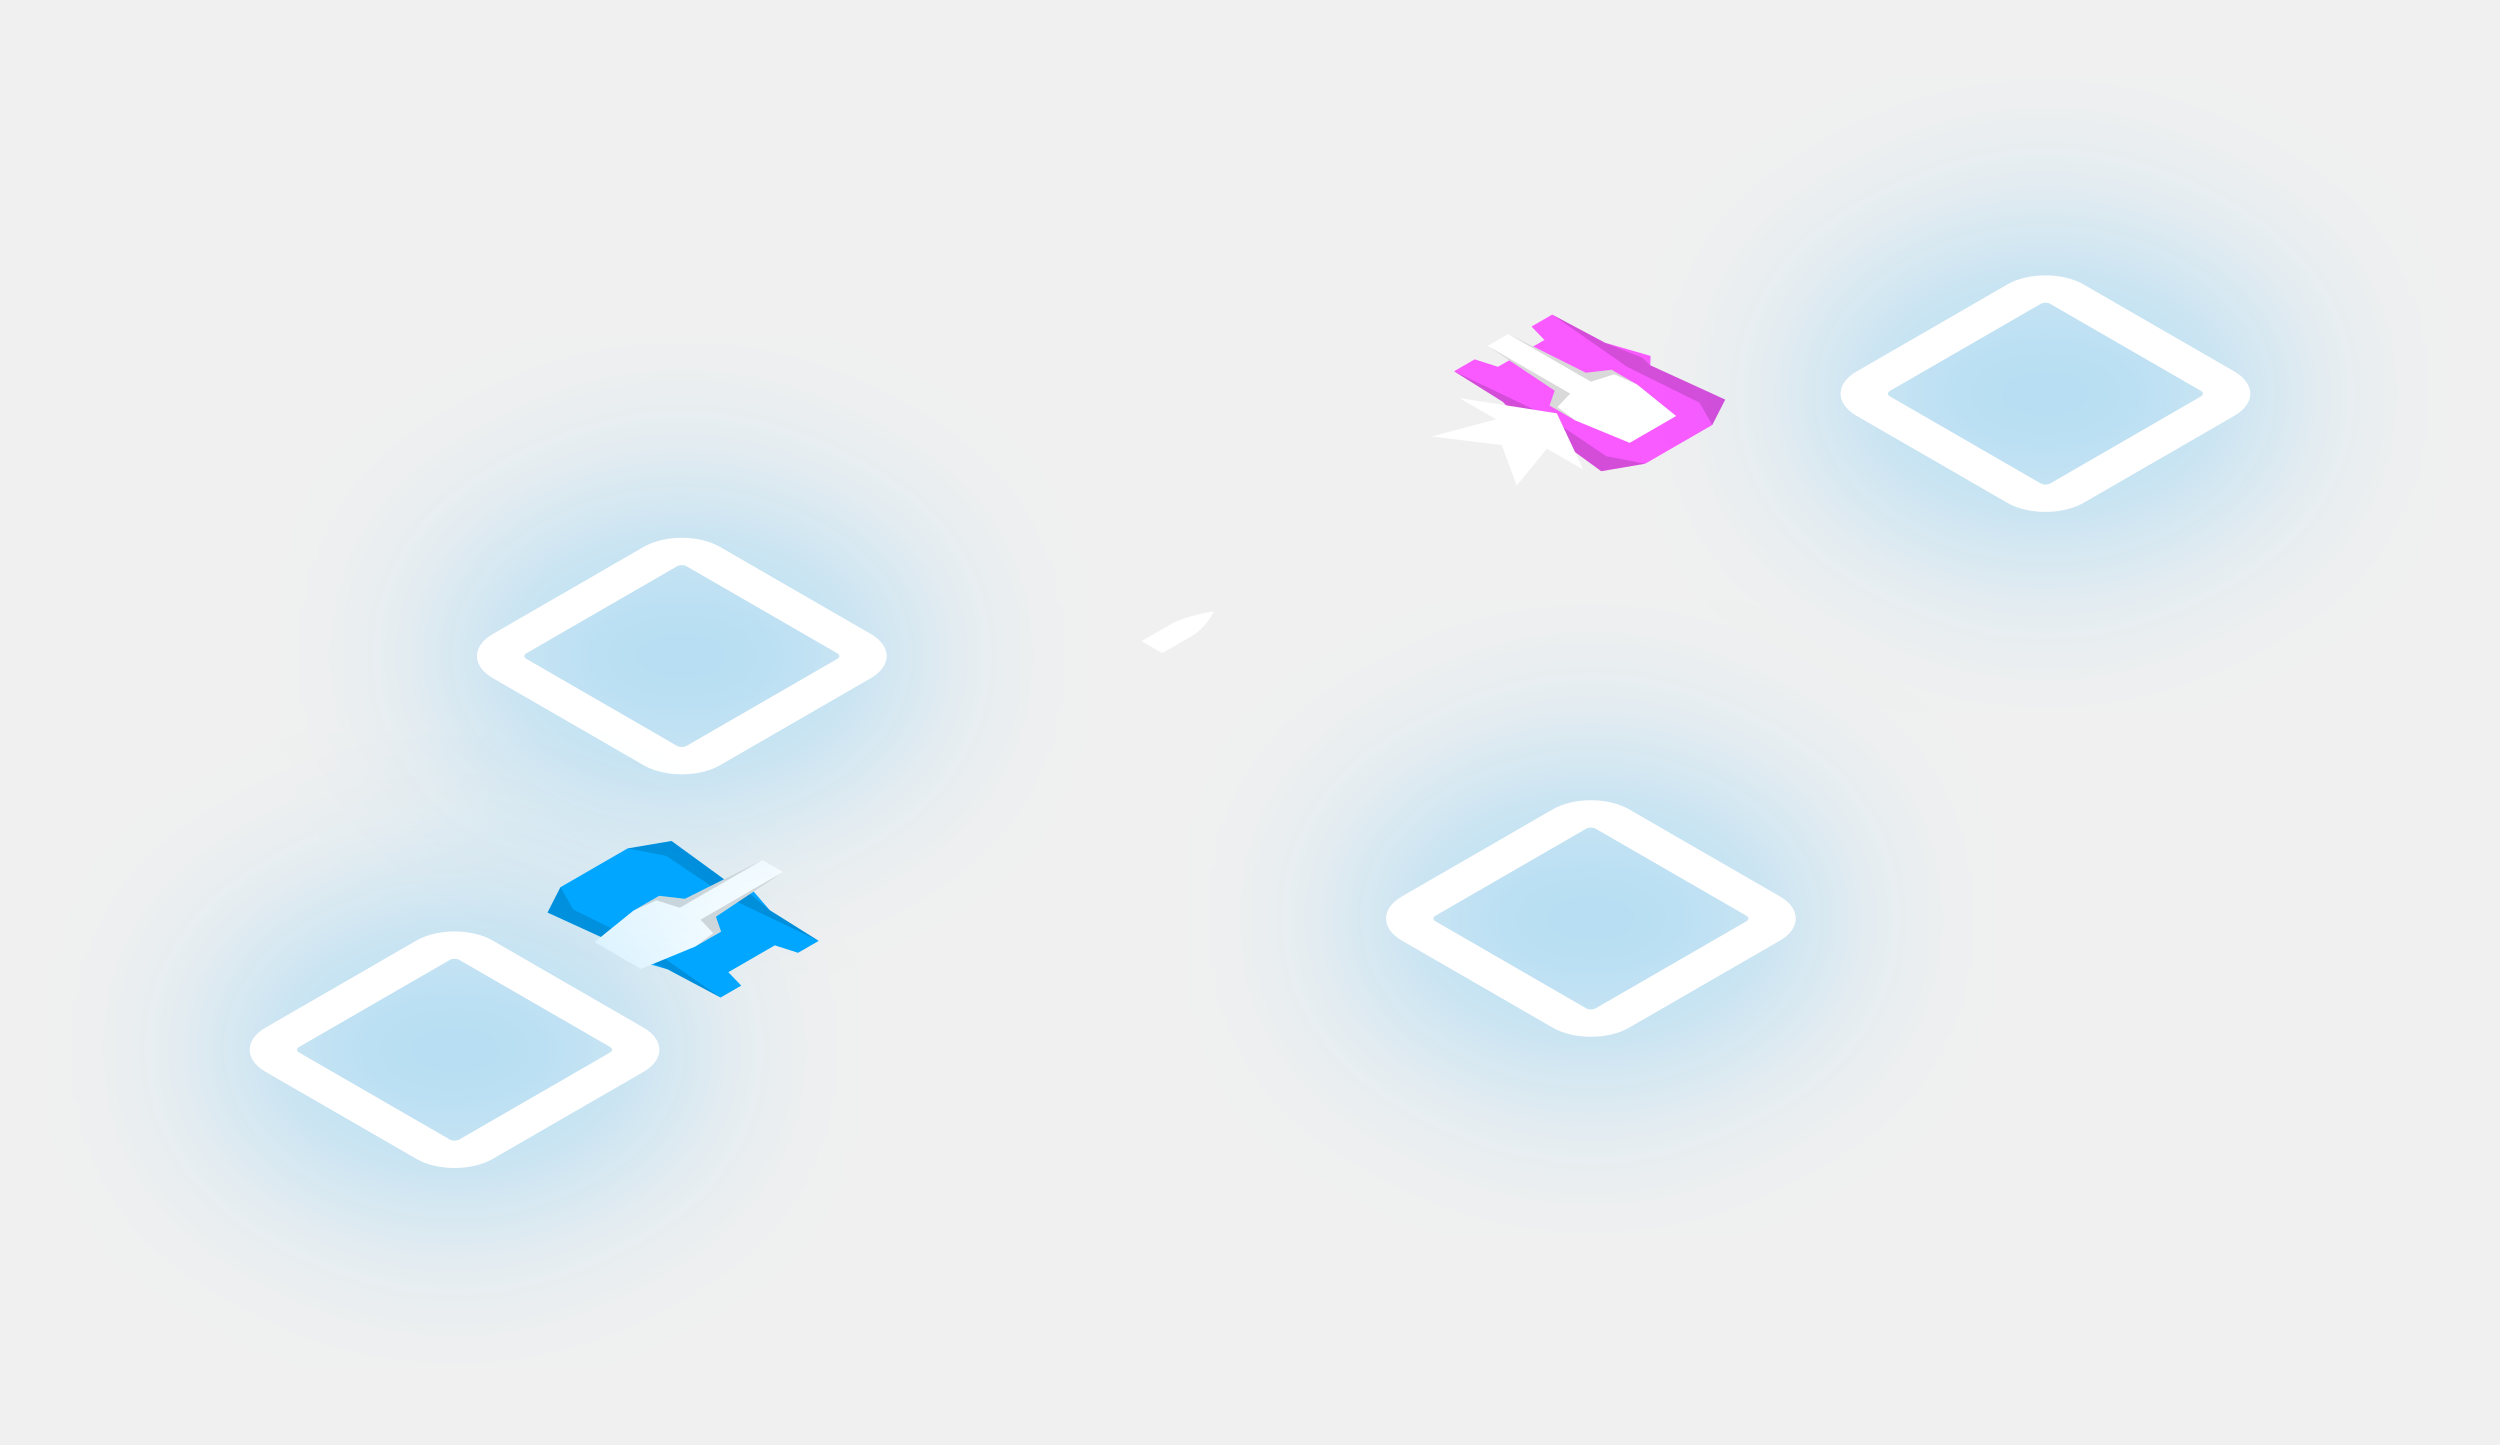
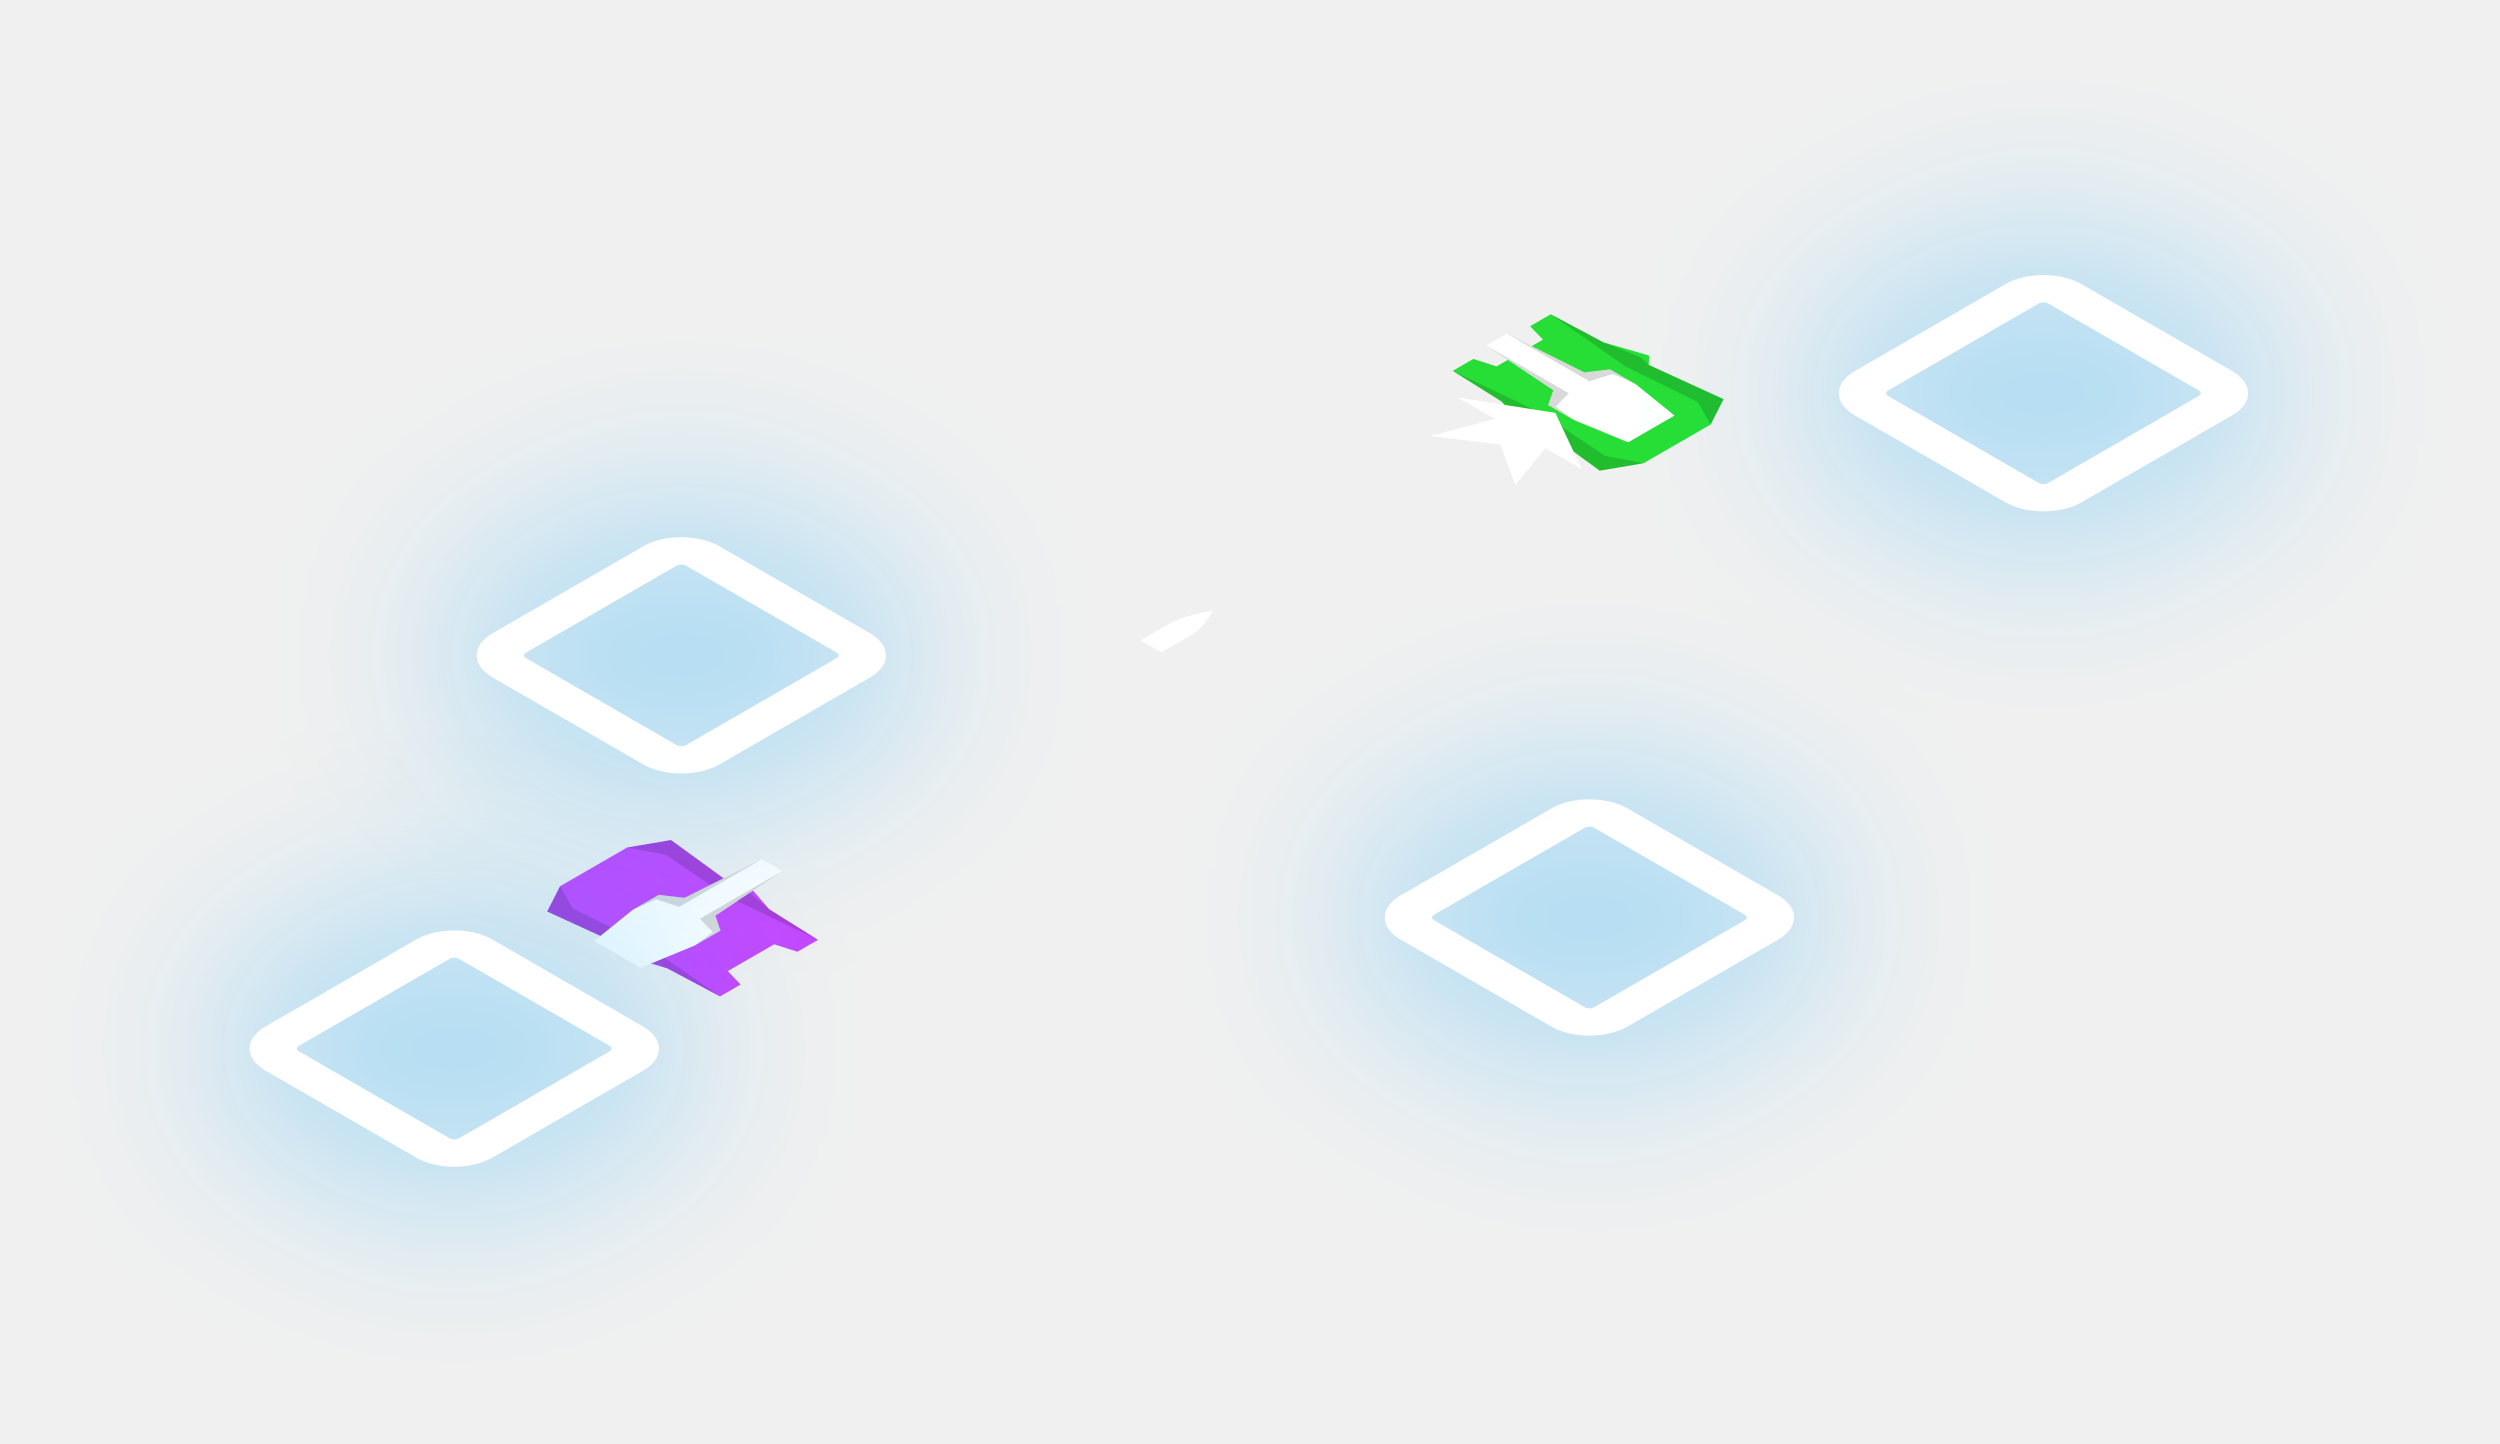
- <svg xmlns="http://www.w3.org/2000/svg" width="905" height="523" viewBox="0 0 905 523" fill="none">
-   <path d="M526.357 134.403L533.836 130.085L542.25 132.784L559.079 123.068L554.404 118.21L561.883 113.892L581.049 124.094L597.504 128.844L597.41 132.244L624.523 144.659L619.848 153.835L595.54 167.869L579.647 170.568L558.144 154.915L552.254 154.969L544.027 145.469L526.357 134.403Z" fill="#F95AFF" />
-   <path d="M526.356 134.404L559.078 150.057L581.516 165.171L595.54 167.869L619.848 153.835L615.173 145.739L588.996 132.784L561.883 113.892L581.049 124.094L594.418 129.438L597.41 132.244L624.522 144.659L619.848 153.835L595.54 167.869L579.646 170.568L558.143 154.915L553.469 153.296L544.026 145.469L526.356 134.404Z" fill="black" fill-opacity="0.15" />
-   <path d="M562.818 141.421L538.51 125.227L545.99 120.909L574.037 134.943L583.386 133.864L592.735 139.261L606.759 150.597L589.931 160.313L570.297 152.216L560.948 146.818L562.818 141.421Z" fill="white" />
-   <path d="M560.948 146.818L562.818 141.42L538.51 125.227L568.428 142.5L563.753 147.358L570.297 152.216L560.948 146.818Z" fill="black" fill-opacity="0.15" />
-   <path d="M574.037 134.943L583.386 133.864L592.735 139.261L584.321 135.483L575.907 138.182L545.99 120.909L574.037 134.943Z" fill="black" fill-opacity="0.15" />
-   <path d="M296.368 340.596L288.888 344.915L280.474 342.216L263.646 351.932L268.32 356.79L260.841 361.108L241.675 350.906L225.221 346.156L225.314 342.756L198.202 330.341L202.876 321.165L227.184 307.131L243.078 304.432L264.581 320.085L270.47 320.031L278.698 329.531L296.368 340.596Z" fill="#00A6FF" />
-   <path d="M296.368 340.596L263.646 324.943L241.208 309.829L227.184 307.13L202.876 321.165L207.551 329.261L233.729 342.216L260.841 361.108L241.675 350.906L228.306 345.562L225.314 342.755L198.202 330.341L202.876 321.165L227.184 307.13L243.078 304.432L264.581 320.085L269.255 321.704L278.698 329.531L296.368 340.596Z" fill="black" fill-opacity="0.15" />
-   <path d="M247.939 325.375L275.986 311.341L283.466 315.659L259.158 331.852L261.028 337.25L251.679 342.648L232.046 350.744L215.217 341.028L229.241 329.693L238.59 324.295L247.939 325.375Z" fill="white" />
-   <path d="M238.59 324.295L247.939 325.375L275.986 311.341L246.069 328.614L237.655 325.915L229.241 329.693L238.59 324.295Z" fill="black" fill-opacity="0.15" />
-   <path d="M259.158 331.852L261.028 337.25L251.679 342.648L258.223 337.79L253.549 332.932L283.466 315.659L259.158 331.852Z" fill="black" fill-opacity="0.15" />
-   <g filter="url(#filter0_d_66_792)">
-     <rect x="12.124" y="-4.17233e-07" width="81" height="81" rx="9" transform="matrix(0.866025 -0.5 0.866025 0.5 659.804 148.562)" stroke="white" stroke-width="14" />
+ <svg xmlns="http://www.w3.org/2000/svg" width="906" height="523" viewBox="0 0 906 523" fill="none">
+   <path d="M526.45 134.403L533.929 130.085L542.343 132.784L559.172 123.068L554.497 118.21L561.976 113.892L581.142 124.094L597.597 128.844L597.503 132.244L624.616 144.659L619.941 153.835L595.633 167.869L579.74 170.568L558.237 154.915L552.347 154.969L544.12 145.469L526.45 134.403Z" fill="#27DE36" />
+   <path d="M526.449 134.404L559.171 150.057L581.609 165.171L595.633 167.869L619.941 153.835L615.266 145.739L589.089 132.784L561.976 113.892L581.142 124.094L594.511 129.438L597.503 132.244L624.615 144.659L619.941 153.835L595.633 167.869L579.739 170.568L558.236 154.915L553.562 153.296L544.119 145.469L526.449 134.404Z" fill="black" fill-opacity="0.15" />
+   <path d="M562.911 141.421L538.603 125.227L546.083 120.909L574.13 134.943L583.479 133.864L592.828 139.261L606.852 150.597L590.024 160.313L570.39 152.216L561.041 146.818L562.911 141.421Z" fill="white" />
+   <path d="M561.041 146.818L562.911 141.42L538.603 125.227L568.521 142.5L563.846 147.358L570.39 152.216L561.041 146.818Z" fill="black" fill-opacity="0.15" />
+   <path d="M574.13 134.943L583.479 133.864L592.828 139.261L584.414 135.483L576 138.182L546.083 120.909L574.13 134.943Z" fill="black" fill-opacity="0.15" />
+   <path d="M296.461 340.596L288.981 344.915L280.567 342.216L263.739 351.932L268.413 356.79L260.934 361.108L241.768 350.906L225.314 346.156L225.407 342.756L198.295 330.341L202.969 321.165L227.277 307.131L243.171 304.432L264.674 320.085L270.563 320.031L278.791 329.531L296.461 340.596Z" fill="#C548FF" />
+   <path d="M296.461 340.596L263.739 324.943L241.301 309.829L227.277 307.13L202.969 321.165L207.644 329.261L233.822 342.216L260.934 361.108L241.768 350.906L228.399 345.562L225.407 342.755L198.295 330.341L202.969 321.165L227.277 307.13L243.171 304.432L264.674 320.085L269.348 321.704L278.791 329.531L296.461 340.596Z" fill="black" fill-opacity="0.15" />
+   <path d="M248.032 325.375L276.079 311.341L283.559 315.659L259.251 331.852L261.121 337.25L251.772 342.648L232.139 350.744L215.31 341.028L229.334 329.693L238.683 324.295L248.032 325.375Z" fill="white" />
+   <path d="M238.683 324.295L248.032 325.375L276.079 311.341L246.162 328.614L237.748 325.915L229.334 329.693L238.683 324.295Z" fill="black" fill-opacity="0.15" />
+   <path d="M259.251 331.852L261.121 337.25L251.772 342.648L258.316 337.79L253.642 332.932L283.559 315.659L259.251 331.852Z" fill="black" fill-opacity="0.15" />
+   <g filter="url(#filter0_d_281_2615)">
+     <rect x="12.124" y="-4.17233e-07" width="81" height="81" rx="9" transform="matrix(0.866025 -0.5 0.866025 0.5 659.897 148.562)" stroke="white" stroke-width="14" />
  </g>
-   <g filter="url(#filter1_d_66_792)">
-     <rect x="12.124" y="-4.17233e-07" width="81" height="81" rx="9" transform="matrix(0.866025 -0.5 0.866025 0.5 166.169 243.562)" stroke="white" stroke-width="14" />
+   <g filter="url(#filter1_d_281_2615)">
+     <rect x="12.124" y="-4.17233e-07" width="81" height="81" rx="9" transform="matrix(0.866025 -0.5 0.866025 0.5 166.262 243.562)" stroke="white" stroke-width="14" />
  </g>
-   <g filter="url(#filter2_d_66_792)">
-     <rect x="12.124" y="-4.17233e-07" width="81" height="81" rx="9" transform="matrix(0.866025 -0.5 0.866025 0.5 495.259 338.562)" stroke="white" stroke-width="14" />
+   <g filter="url(#filter2_d_281_2615)">
+     <rect x="12.124" y="-4.17233e-07" width="81" height="81" rx="9" transform="matrix(0.866025 -0.5 0.866025 0.5 495.352 338.562)" stroke="white" stroke-width="14" />
  </g>
-   <g filter="url(#filter3_d_66_792)">
-     <rect x="12.124" y="-4.17233e-07" width="81" height="81" rx="9" transform="matrix(0.866025 -0.5 0.866025 0.5 83.8968 386.062)" stroke="white" stroke-width="14" />
+   <g filter="url(#filter3_d_281_2615)">
+     <rect x="12.124" y="-4.17233e-07" width="81" height="81" rx="9" transform="matrix(0.866025 -0.5 0.866025 0.5 83.9898 386.062)" stroke="white" stroke-width="14" />
  </g>
-   <path d="M424.002 225.884C429.387 222.775 439.409 221.307 439.409 221.307C439.409 221.307 436.866 227.093 431.481 230.202C427.293 232.621 420.711 236.421 420.711 236.421L413.231 232.102C413.231 232.102 419.813 228.302 424.002 225.884Z" fill="white" />
-   <path d="M549.041 175.784L543.647 161.125L518.257 158.011L541.594 151.784L528.272 144.093L563.566 149.625L573.148 170.002L559.97 162.393L549.041 175.784Z" fill="white" />
+   <path d="M424.095 225.884C429.48 222.775 439.502 221.307 439.502 221.307C439.502 221.307 436.959 227.093 431.574 230.202C427.386 232.621 420.804 236.421 420.804 236.421L413.325 232.102C413.325 232.102 419.906 228.302 424.095 225.884Z" fill="white" />
+   <path d="M549.134 175.784L543.74 161.125L518.35 158.011L541.687 151.784L528.365 144.093L563.659 149.625L573.241 170.002L560.063 162.393L549.134 175.784Z" fill="white" />
  <defs>
-     <filter id="filter0_d_66_792" x="594.296" y="27.686" width="292.311" height="229.627" filterUnits="userSpaceOnUse" color-interpolation-filters="sRGB">
+     <filter id="filter0_d_281_2615" x="594.389" y="27.686" width="292.311" height="229.627" filterUnits="userSpaceOnUse" color-interpolation-filters="sRGB">
      <feFlood flood-opacity="0" result="BackgroundImageFix" />
      <feColorMatrix in="SourceAlpha" type="matrix" values="0 0 0 0 0 0 0 0 0 0 0 0 0 0 0 0 0 0 127 0" result="hardAlpha" />
      <feOffset />
      <feGaussianBlur stdDeviation="36" />
      <feColorMatrix type="matrix" values="0 0 0 0 0 0 0 0 0 0.651 0 0 0 0 1 0 0 0 1 0" />
-       <feBlend mode="normal" in2="BackgroundImageFix" result="effect1_dropShadow_66_792" />
-       <feBlend mode="normal" in="SourceGraphic" in2="effect1_dropShadow_66_792" result="shape" />
+       <feBlend mode="normal" in2="BackgroundImageFix" result="effect1_dropShadow_281_2615" />
+       <feBlend mode="normal" in="SourceGraphic" in2="effect1_dropShadow_281_2615" result="shape" />
    </filter>
-     <filter id="filter1_d_66_792" x="100.662" y="122.686" width="292.311" height="229.627" filterUnits="userSpaceOnUse" color-interpolation-filters="sRGB">
+     <filter id="filter1_d_281_2615" x="100.755" y="122.686" width="292.311" height="229.627" filterUnits="userSpaceOnUse" color-interpolation-filters="sRGB">
      <feFlood flood-opacity="0" result="BackgroundImageFix" />
      <feColorMatrix in="SourceAlpha" type="matrix" values="0 0 0 0 0 0 0 0 0 0 0 0 0 0 0 0 0 0 127 0" result="hardAlpha" />
      <feOffset />
      <feGaussianBlur stdDeviation="36" />
      <feColorMatrix type="matrix" values="0 0 0 0 0 0 0 0 0 0.651 0 0 0 0 1 0 0 0 1 0" />
-       <feBlend mode="normal" in2="BackgroundImageFix" result="effect1_dropShadow_66_792" />
-       <feBlend mode="normal" in="SourceGraphic" in2="effect1_dropShadow_66_792" result="shape" />
+       <feBlend mode="normal" in2="BackgroundImageFix" result="effect1_dropShadow_281_2615" />
+       <feBlend mode="normal" in="SourceGraphic" in2="effect1_dropShadow_281_2615" result="shape" />
    </filter>
-     <filter id="filter2_d_66_792" x="429.751" y="217.686" width="292.311" height="229.627" filterUnits="userSpaceOnUse" color-interpolation-filters="sRGB">
+     <filter id="filter2_d_281_2615" x="429.844" y="217.686" width="292.311" height="229.627" filterUnits="userSpaceOnUse" color-interpolation-filters="sRGB">
      <feFlood flood-opacity="0" result="BackgroundImageFix" />
      <feColorMatrix in="SourceAlpha" type="matrix" values="0 0 0 0 0 0 0 0 0 0 0 0 0 0 0 0 0 0 127 0" result="hardAlpha" />
      <feOffset />
      <feGaussianBlur stdDeviation="36" />
      <feColorMatrix type="matrix" values="0 0 0 0 0 0 0 0 0 0.651 0 0 0 0 1 0 0 0 1 0" />
-       <feBlend mode="normal" in2="BackgroundImageFix" result="effect1_dropShadow_66_792" />
-       <feBlend mode="normal" in="SourceGraphic" in2="effect1_dropShadow_66_792" result="shape" />
+       <feBlend mode="normal" in2="BackgroundImageFix" result="effect1_dropShadow_281_2615" />
+       <feBlend mode="normal" in="SourceGraphic" in2="effect1_dropShadow_281_2615" result="shape" />
    </filter>
-     <filter id="filter3_d_66_792" x="18.389" y="265.186" width="292.311" height="229.627" filterUnits="userSpaceOnUse" color-interpolation-filters="sRGB">
+     <filter id="filter3_d_281_2615" x="18.482" y="265.186" width="292.311" height="229.627" filterUnits="userSpaceOnUse" color-interpolation-filters="sRGB">
      <feFlood flood-opacity="0" result="BackgroundImageFix" />
      <feColorMatrix in="SourceAlpha" type="matrix" values="0 0 0 0 0 0 0 0 0 0 0 0 0 0 0 0 0 0 127 0" result="hardAlpha" />
      <feOffset />
      <feGaussianBlur stdDeviation="36" />
      <feColorMatrix type="matrix" values="0 0 0 0 0 0 0 0 0 0.651 0 0 0 0 1 0 0 0 1 0" />
-       <feBlend mode="normal" in2="BackgroundImageFix" result="effect1_dropShadow_66_792" />
-       <feBlend mode="normal" in="SourceGraphic" in2="effect1_dropShadow_66_792" result="shape" />
+       <feBlend mode="normal" in2="BackgroundImageFix" result="effect1_dropShadow_281_2615" />
+       <feBlend mode="normal" in="SourceGraphic" in2="effect1_dropShadow_281_2615" result="shape" />
    </filter>
  </defs>
</svg>
